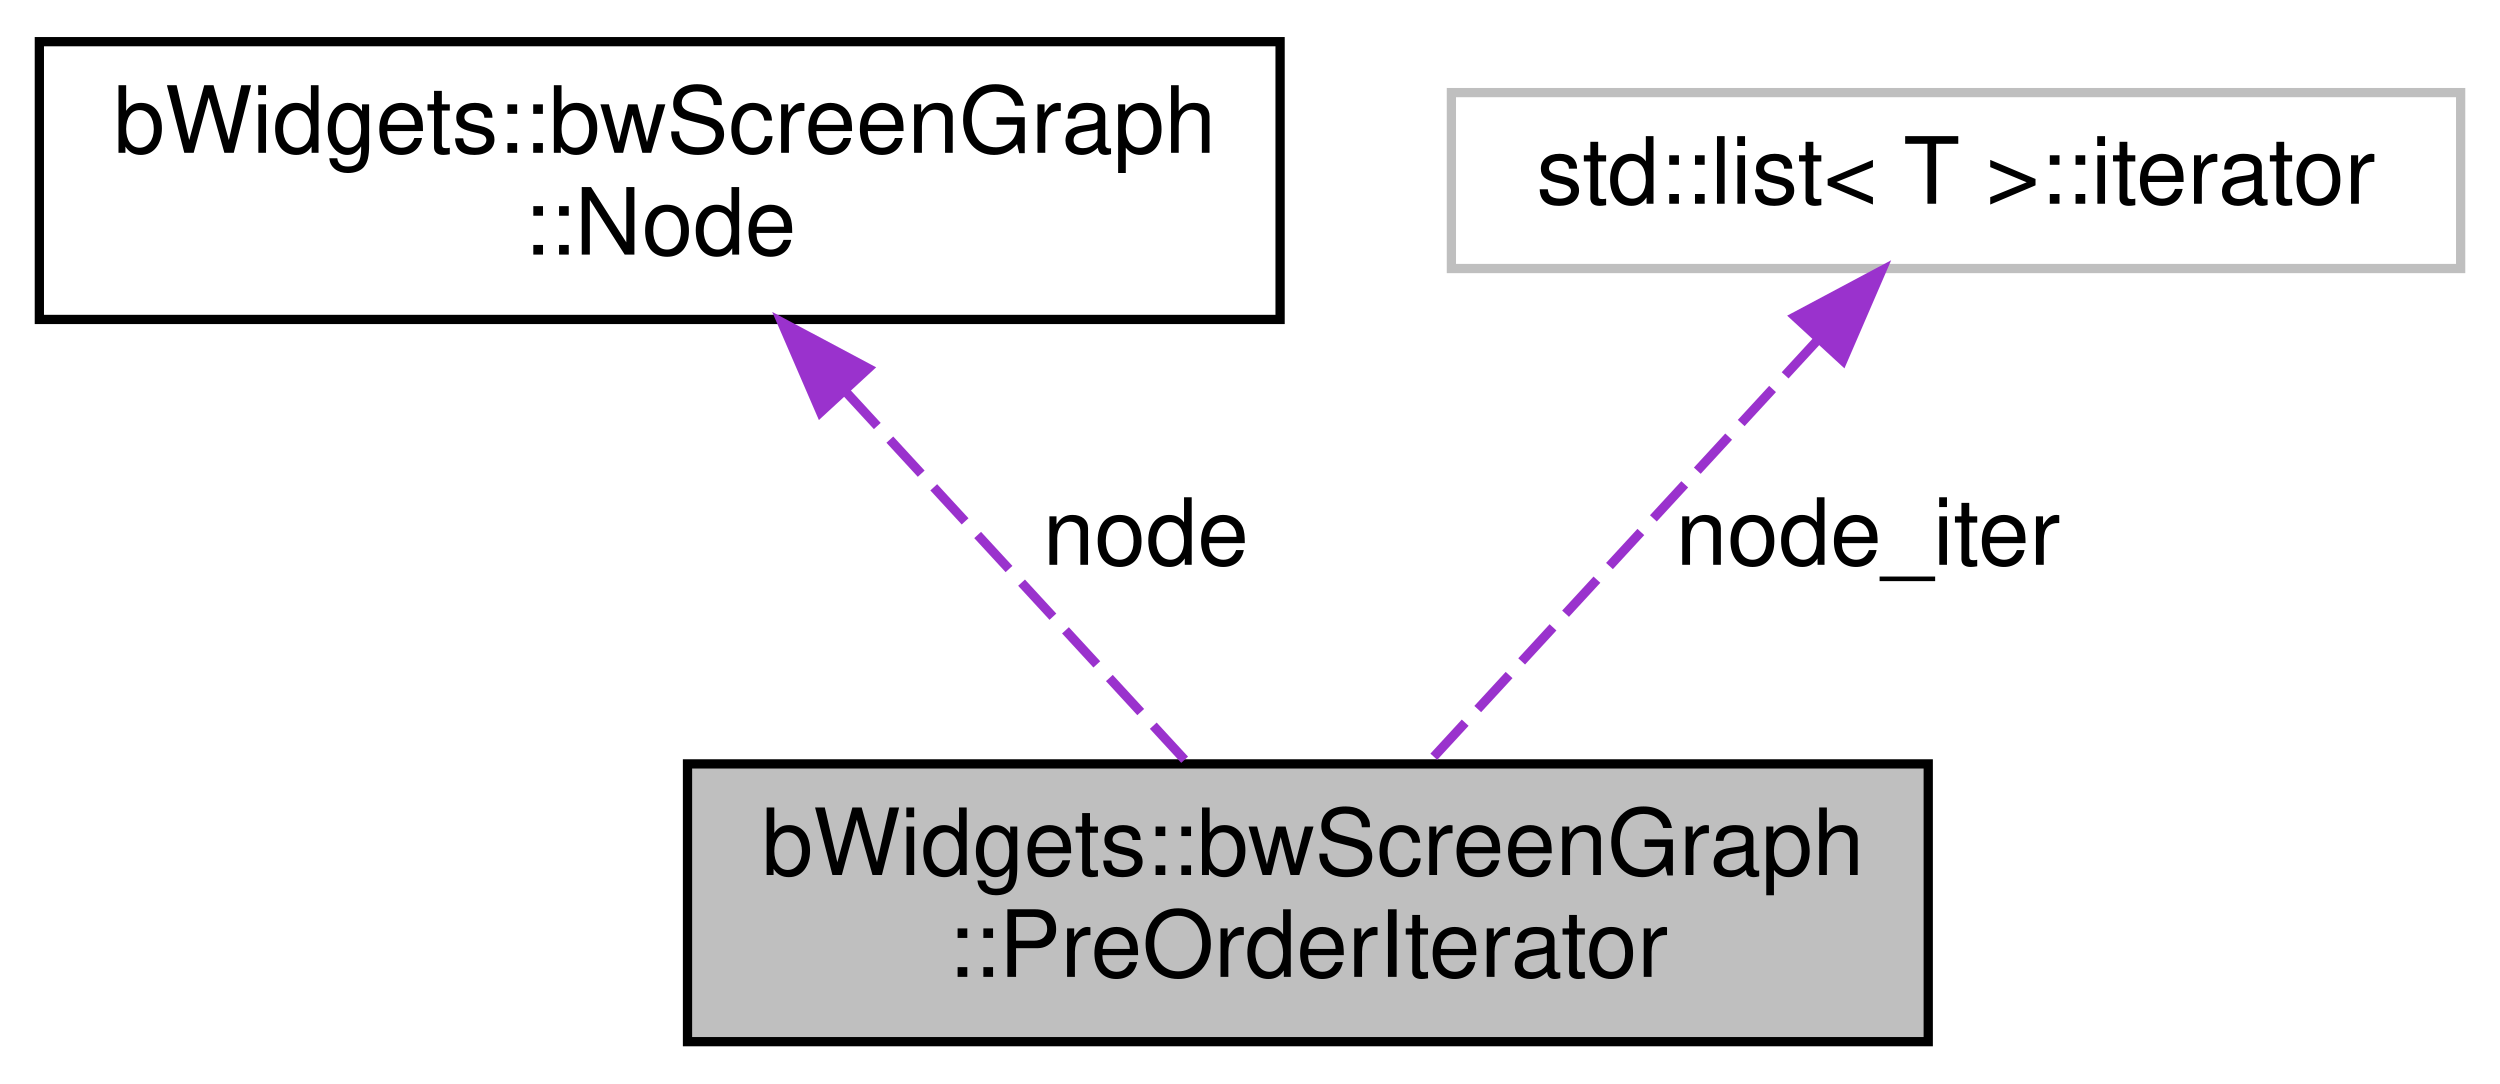
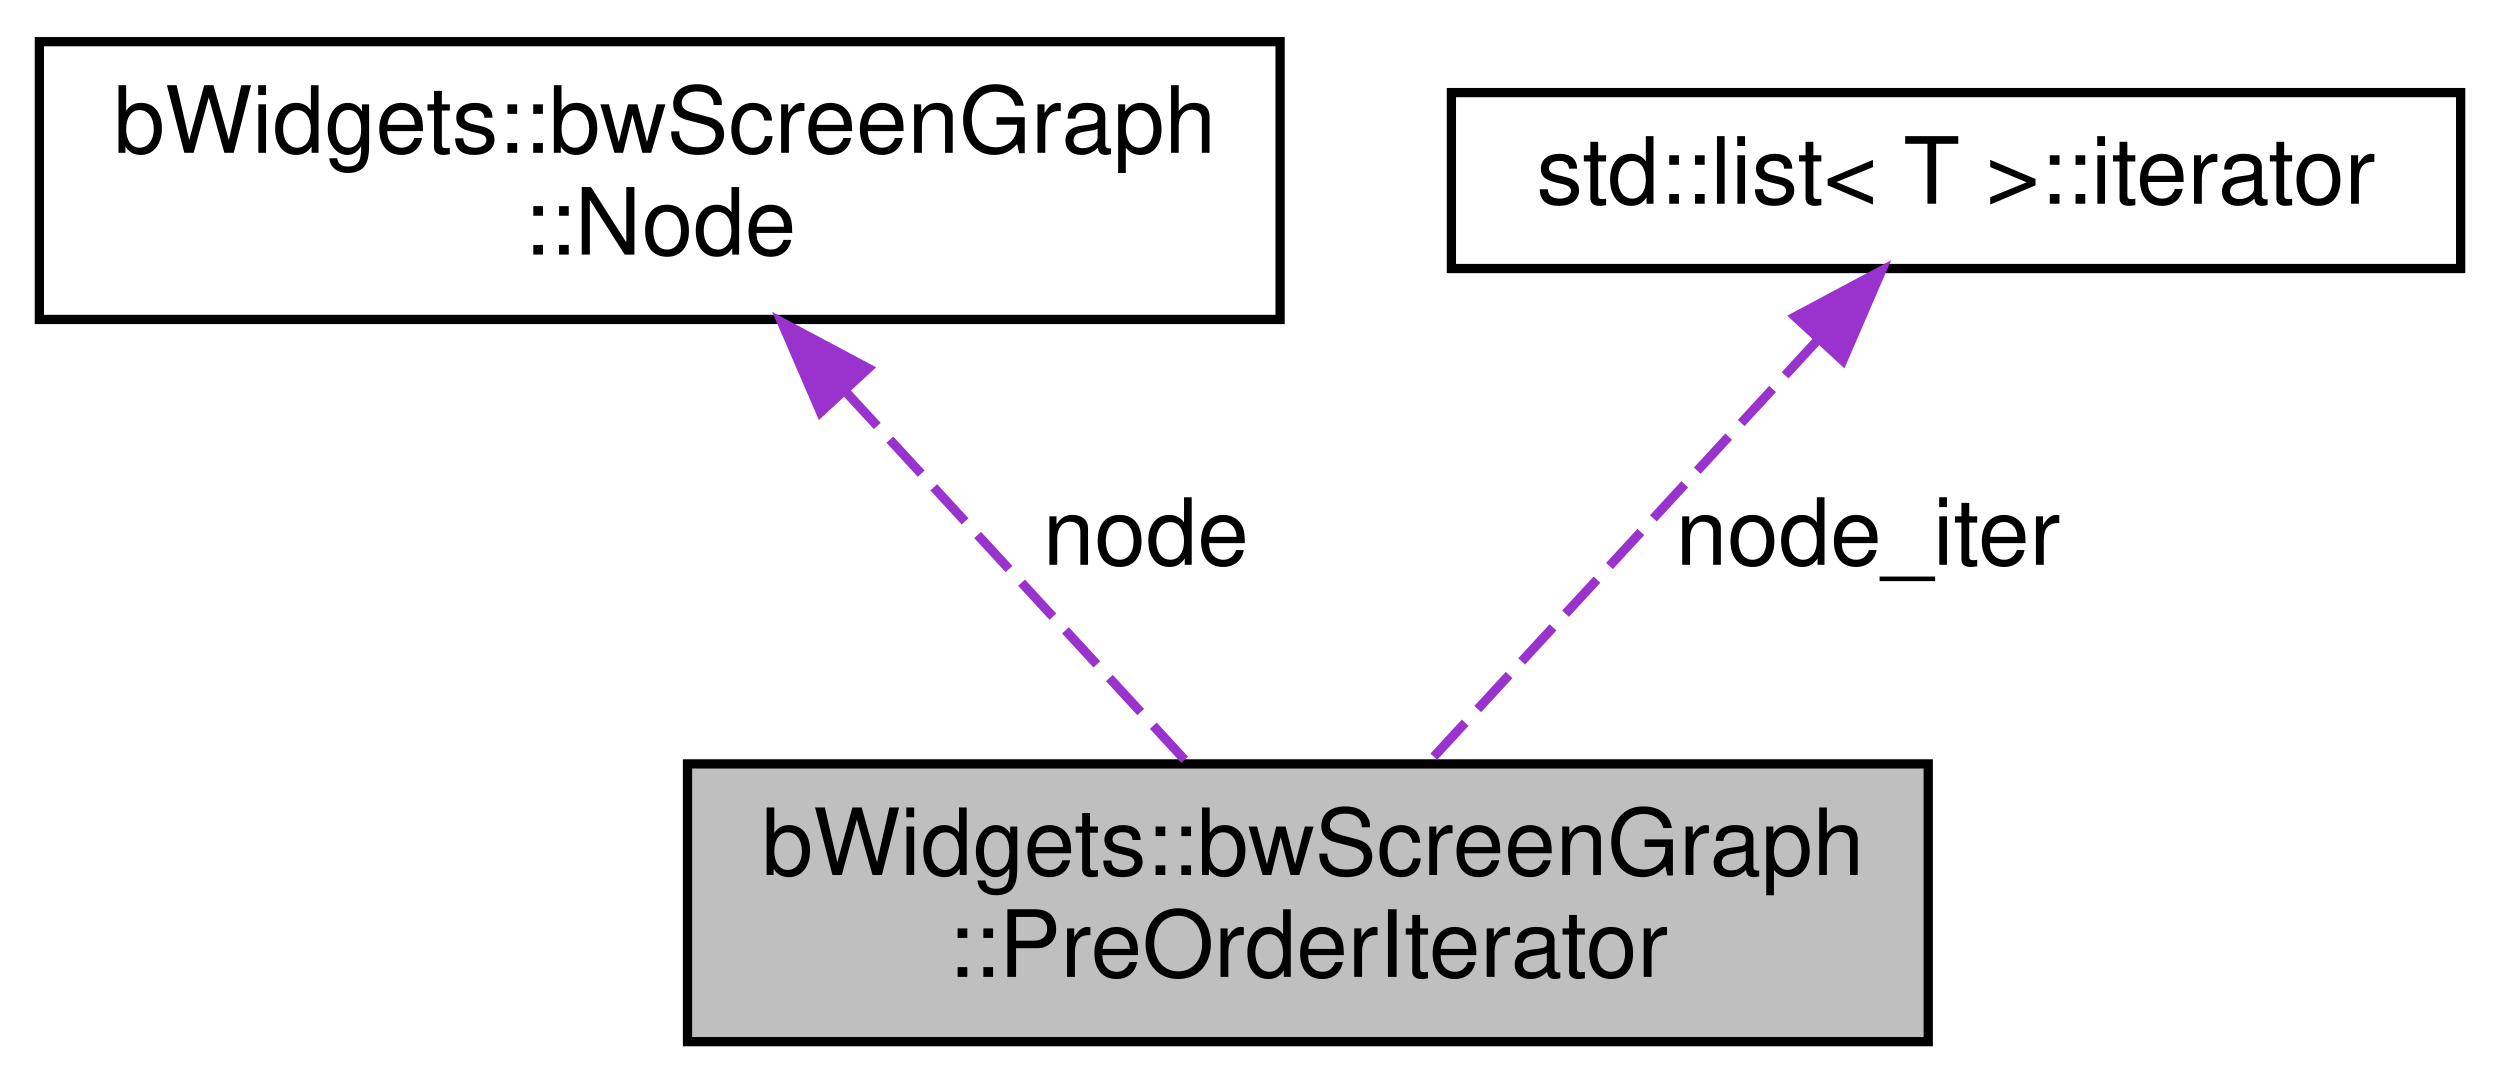
<svg xmlns="http://www.w3.org/2000/svg" xmlns:xlink="http://www.w3.org/1999/xlink" width="270pt" height="117pt" viewBox="0.00 0.00 269.50 117.00">
  <g id="graph0" class="graph" transform="scale(1 1) rotate(0) translate(4 113)">
    <g id="node1" class="node">
      <g id="a_node1">
        <a xlink:title="Iterator for pre-order (depth-first) traversal.">
          <polygon fill="#bfbfbf" stroke="black" points="70,-0.5 70,-30.5 204,-30.5 204,-0.5 70,-0.5" />
          <text text-anchor="start" x="78" y="-18.5" font-family="Helvetica,sans-Serif" font-size="10.00">bWidgets::bwScreenGraph</text>
          <text text-anchor="middle" x="137" y="-7.5" font-family="Helvetica,sans-Serif" font-size="10.00">::PreOrderIterator</text>
        </a>
      </g>
    </g>
    <g id="node2" class="node">
      <g id="a_node2">
        <a xlink:href="classbWidgets_1_1bwScreenGraph_1_1Node.html" target="_top" xlink:title="The base data-structure for a screen-graph node.">
          <polygon fill="none" stroke="black" points="0,-78.5 0,-108.5 134,-108.5 134,-78.5 0,-78.5" />
          <text text-anchor="start" x="8" y="-96.5" font-family="Helvetica,sans-Serif" font-size="10.00">bWidgets::bwScreenGraph</text>
          <text text-anchor="middle" x="67" y="-85.5" font-family="Helvetica,sans-Serif" font-size="10.00">::Node</text>
        </a>
      </g>
    </g>
    <g id="edge1" class="edge">
      <path fill="none" stroke="#9a32cd" stroke-dasharray="5,2" d="M87.11,-70.67C98.93,-57.83 113.54,-41.97 123.89,-30.73" />
      <polygon fill="#9a32cd" stroke="#9a32cd" points="84.37,-68.48 80.17,-78.2 89.52,-73.22 84.37,-68.48" />
      <text text-anchor="middle" x="119.5" y="-52" font-family="Helvetica,sans-Serif" font-size="10.00"> node</text>
    </g>
    <g id="node3" class="node">
      <g id="a_node3">
        <a xlink:title=" ">
-           <polygon fill="none" stroke="#bfbfbf" points="152.5,-84 152.5,-103 261.5,-103 261.5,-84 152.5,-84" />
+           <polygon fill="none" stroke="black" points="152.5,-84 152.5,-103 261.5,-103 261.5,-84 152.5,-84" />
          <text text-anchor="middle" x="207" y="-91" font-family="Helvetica,sans-Serif" font-size="10.00">std::list&lt; T &gt;::iterator</text>
        </a>
      </g>
    </g>
    <g id="edge2" class="edge">
      <path fill="none" stroke="#9a32cd" stroke-dasharray="5,2" d="M191.93,-76.14C179.41,-62.55 161.79,-43.42 149.91,-30.52" />
      <polygon fill="#9a32cd" stroke="#9a32cd" points="189.62,-78.8 198.97,-83.78 194.77,-74.06 189.62,-78.8" />
      <text text-anchor="middle" x="197.5" y="-52" font-family="Helvetica,sans-Serif" font-size="10.00"> node_iter</text>
    </g>
  </g>
</svg>
